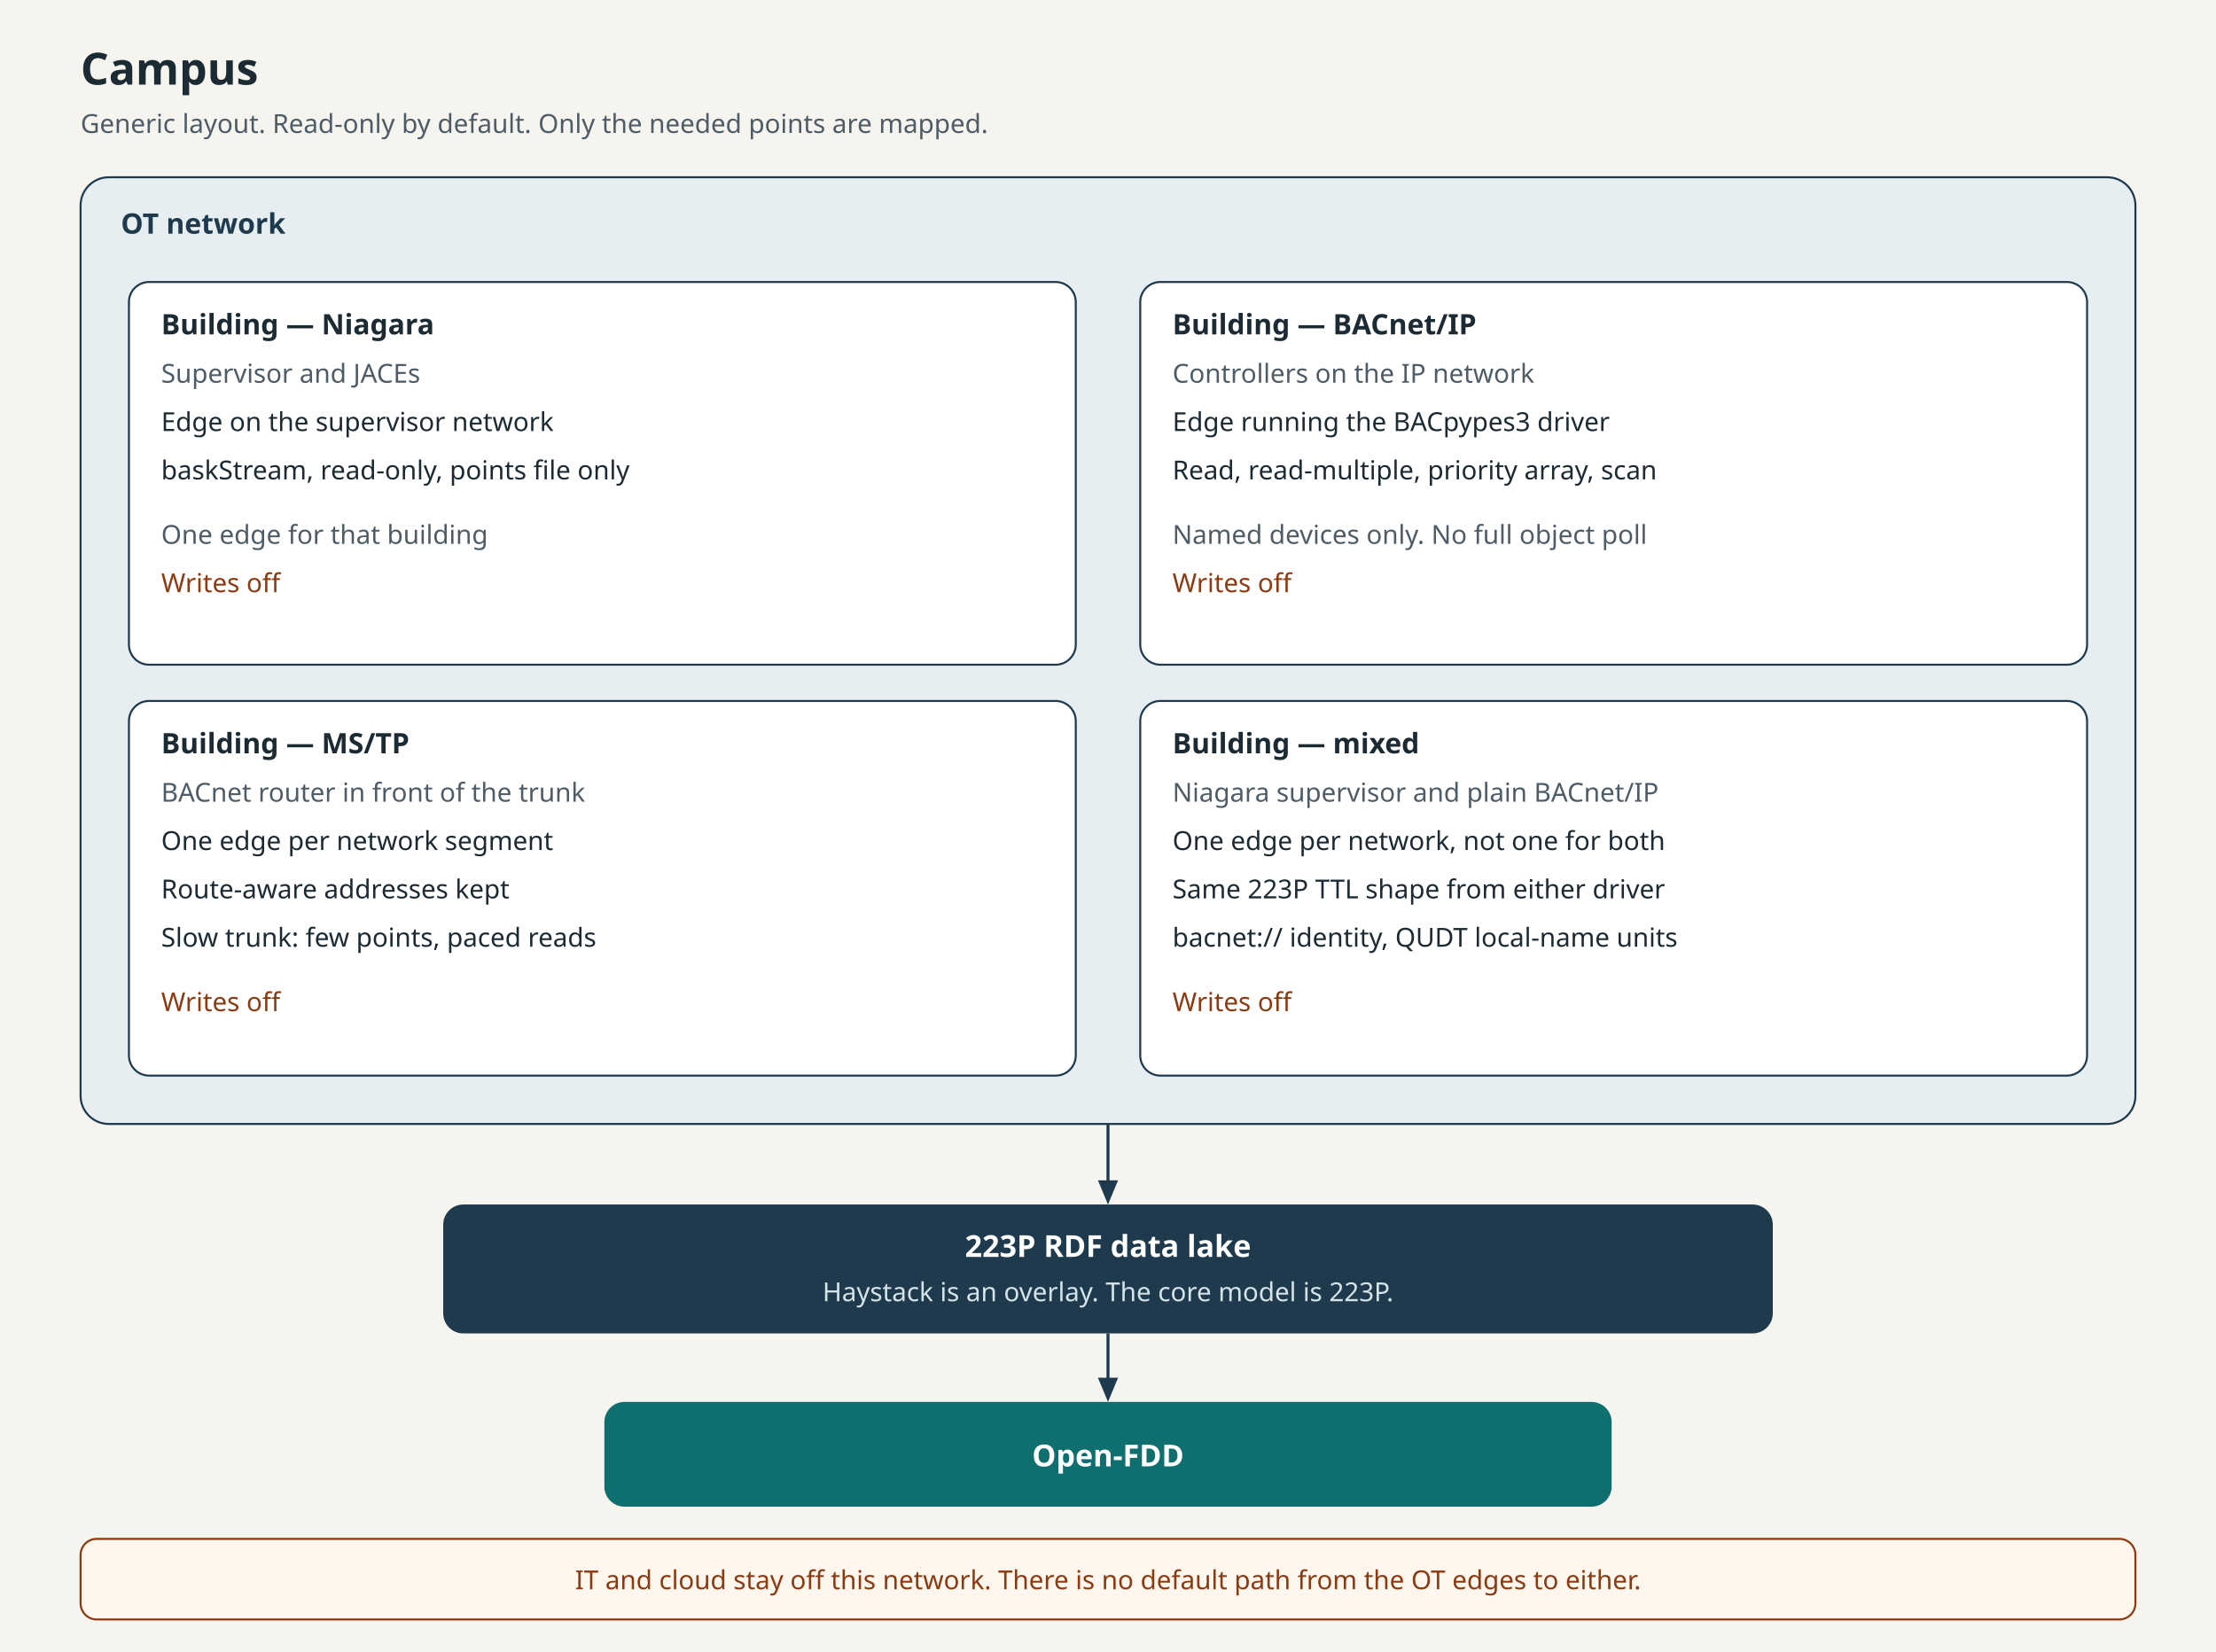
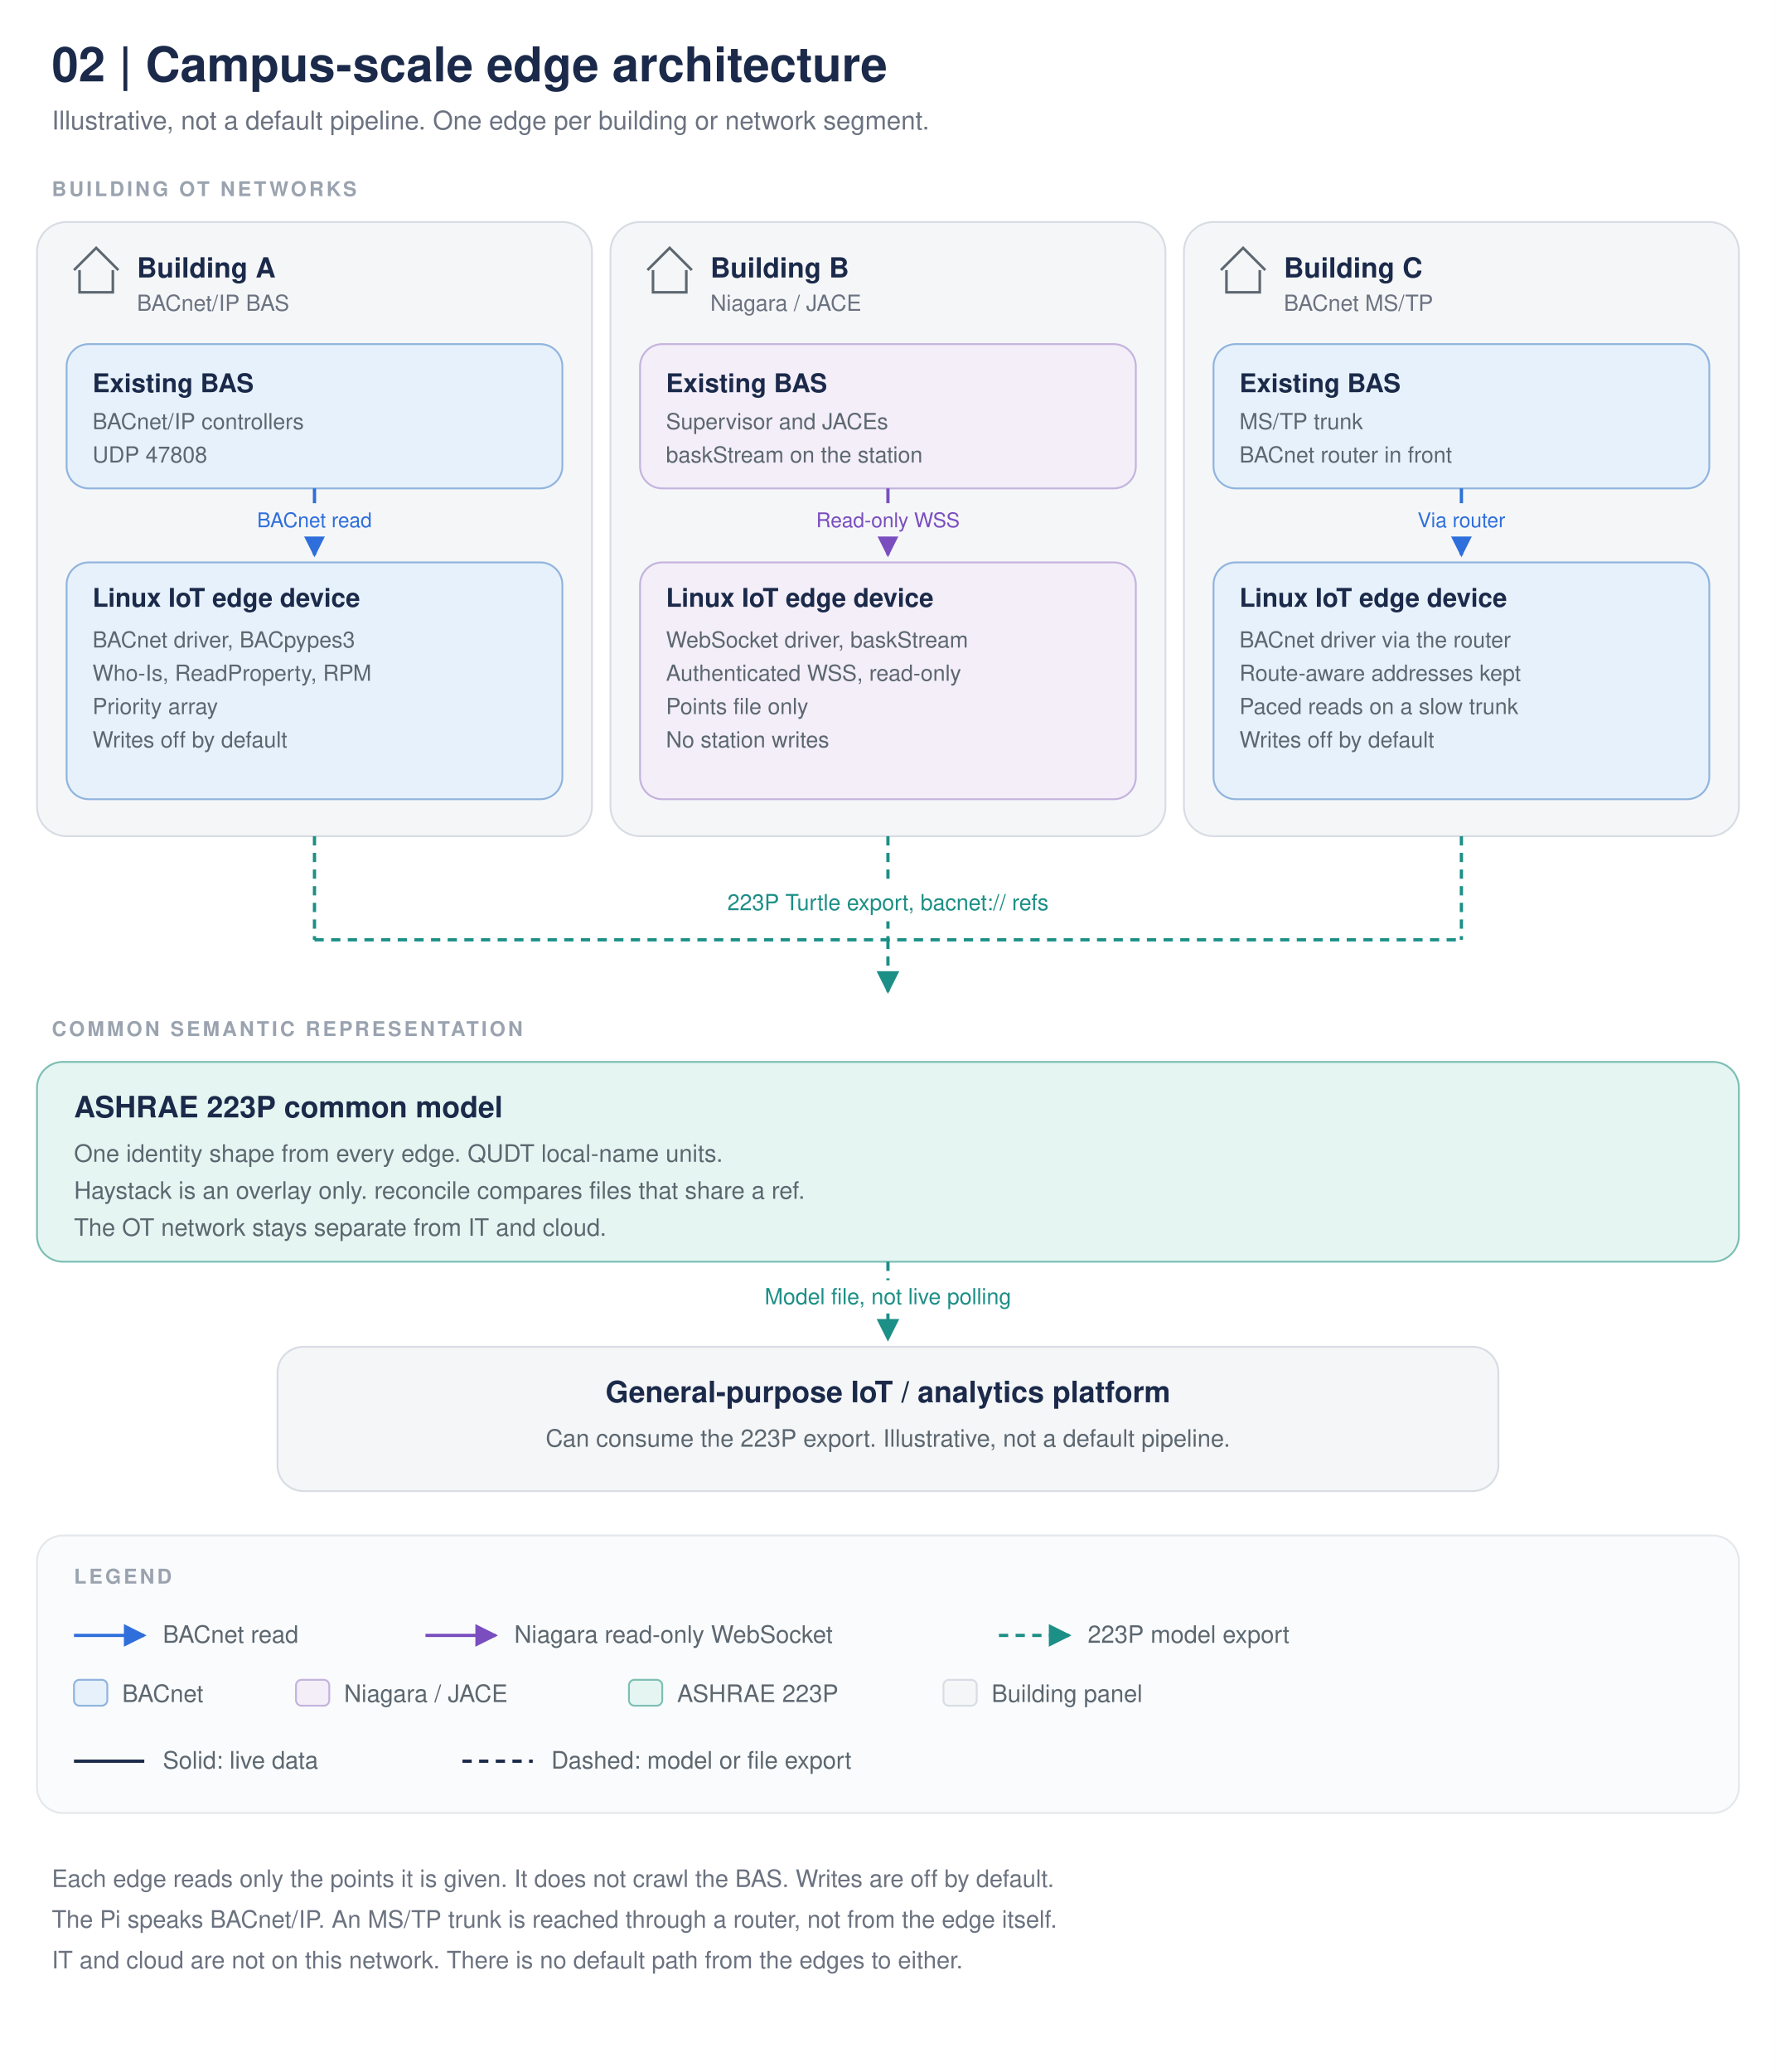
- <svg xmlns="http://www.w3.org/2000/svg" width="1100" height="820" viewBox="0 0 1100 820" role="img" aria-labelledby="title desc">
-   <rect width="1100" height="820" fill="#f6f4ef" />
-   <text x="40" y="42" font-family="Segoe UI, sans-serif" font-size="22" font-weight="700" fill="#1c2b33">Campus</text>
-   <text x="40" y="66" font-family="Segoe UI, sans-serif" font-size="13" fill="#4d5c66">Generic layout. Read-only by default. Only the needed points are mapped.</text>
-   <rect x="40" y="88" width="1020" height="470" rx="14" fill="#e7eef2" stroke="#1f3a4d" />
-   <text x="60" y="116" font-family="Segoe UI, sans-serif" font-size="14" font-weight="700" fill="#1f3a4d">OT network</text>
-   <rect x="64" y="140" width="470" height="190" rx="10" fill="#ffffff" stroke="#1f3a4d" />
-   <text x="80" y="166" font-family="Segoe UI, sans-serif" font-size="14" font-weight="700" fill="#1c2b33">Building — Niagara</text>
-   <text x="80" y="190" font-family="Segoe UI, sans-serif" font-size="13" fill="#4d5c66">Supervisor and JACEs</text>
-   <text x="80" y="214" font-family="Segoe UI, sans-serif" font-size="13" fill="#1c2b33">Edge on the supervisor network</text>
-   <text x="80" y="238" font-family="Segoe UI, sans-serif" font-size="13" fill="#1c2b33">baskStream, read-only, points file only</text>
-   <text x="80" y="270" font-family="Segoe UI, sans-serif" font-size="13" fill="#4d5c66">One edge for that building</text>
-   <text x="80" y="294" font-family="Segoe UI, sans-serif" font-size="13" fill="#8a3b12">Writes off</text>
-   <rect x="566" y="140" width="470" height="190" rx="10" fill="#ffffff" stroke="#1f3a4d" />
-   <text x="582" y="166" font-family="Segoe UI, sans-serif" font-size="14" font-weight="700" fill="#1c2b33">Building — BACnet/IP</text>
-   <text x="582" y="190" font-family="Segoe UI, sans-serif" font-size="13" fill="#4d5c66">Controllers on the IP network</text>
-   <text x="582" y="214" font-family="Segoe UI, sans-serif" font-size="13" fill="#1c2b33">Edge running the BACpypes3 driver</text>
-   <text x="582" y="238" font-family="Segoe UI, sans-serif" font-size="13" fill="#1c2b33">Read, read-multiple, priority array, scan</text>
-   <text x="582" y="270" font-family="Segoe UI, sans-serif" font-size="13" fill="#4d5c66">Named devices only. No full object poll</text>
-   <text x="582" y="294" font-family="Segoe UI, sans-serif" font-size="13" fill="#8a3b12">Writes off</text>
-   <rect x="64" y="348" width="470" height="186" rx="10" fill="#ffffff" stroke="#1f3a4d" />
-   <text x="80" y="374" font-family="Segoe UI, sans-serif" font-size="14" font-weight="700" fill="#1c2b33">Building — MS/TP</text>
-   <text x="80" y="398" font-family="Segoe UI, sans-serif" font-size="13" fill="#4d5c66">BACnet router in front of the trunk</text>
-   <text x="80" y="422" font-family="Segoe UI, sans-serif" font-size="13" fill="#1c2b33">One edge per network segment</text>
-   <text x="80" y="446" font-family="Segoe UI, sans-serif" font-size="13" fill="#1c2b33">Route-aware addresses kept</text>
-   <text x="80" y="470" font-family="Segoe UI, sans-serif" font-size="13" fill="#1c2b33">Slow trunk: few points, paced reads</text>
-   <text x="80" y="502" font-family="Segoe UI, sans-serif" font-size="13" fill="#8a3b12">Writes off</text>
-   <rect x="566" y="348" width="470" height="186" rx="10" fill="#ffffff" stroke="#1f3a4d" />
-   <text x="582" y="374" font-family="Segoe UI, sans-serif" font-size="14" font-weight="700" fill="#1c2b33">Building — mixed</text>
-   <text x="582" y="398" font-family="Segoe UI, sans-serif" font-size="13" fill="#4d5c66">Niagara supervisor and plain BACnet/IP</text>
-   <text x="582" y="422" font-family="Segoe UI, sans-serif" font-size="13" fill="#1c2b33">One edge per network, not one for both</text>
-   <text x="582" y="446" font-family="Segoe UI, sans-serif" font-size="13" fill="#1c2b33">Same 223P TTL shape from either driver</text>
-   <text x="582" y="470" font-family="Segoe UI, sans-serif" font-size="13" fill="#1c2b33">bacnet:// identity, QUDT local-name units</text>
-   <text x="582" y="502" font-family="Segoe UI, sans-serif" font-size="13" fill="#8a3b12">Writes off</text>
-   <line x1="550" y1="558" x2="550" y2="590" stroke="#1f3a4d" stroke-width="1.5" />
-   <polygon points="550,598 545,586 555,586" fill="#1f3a4d" />
-   <rect x="220" y="598" width="660" height="64" rx="10" fill="#1f3a4d" />
-   <text x="550" y="624" text-anchor="middle" font-family="Segoe UI, sans-serif" font-size="15" font-weight="700" fill="#ffffff">223P RDF data lake</text>
-   <text x="550" y="646" text-anchor="middle" font-family="Segoe UI, sans-serif" font-size="13" fill="#d5e4ea">Haystack is an overlay. The core model is 223P.</text>
-   <line x1="550" y1="662" x2="550" y2="688" stroke="#1f3a4d" stroke-width="1.5" />
-   <polygon points="550,696 545,684 555,684" fill="#1f3a4d" />
-   <rect x="300" y="696" width="500" height="52" rx="10" fill="#0f6e6e" />
-   <text x="550" y="728" text-anchor="middle" font-family="Segoe UI, sans-serif" font-size="15" font-weight="700" fill="#ffffff">Open-FDD</text>
-   <rect x="40" y="764" width="1020" height="40" rx="8" fill="#fff6ee" stroke="#8a3b12" />
-   <text x="550" y="789" text-anchor="middle" font-family="Segoe UI, sans-serif" font-size="13" fill="#8a3b12">IT and cloud stay off this network. There is no default path from the OT edges to either.</text>
+ <svg xmlns="http://www.w3.org/2000/svg" width="960" height="1120" viewBox="0 0 960 1120" role="img" aria-labelledby="title desc">
+   <rect width="960" height="1120" fill="#ffffff" />
+   <defs>
+     <marker id="b" viewBox="0 0 10 10" refX="9" refY="5" markerWidth="7" markerHeight="7" orient="auto-start-reverse">
+       <path d="M0 0 L10 5 L0 10 Z" fill="#2F6FDB" />
+     </marker>
+     <marker id="p" viewBox="0 0 10 10" refX="9" refY="5" markerWidth="7" markerHeight="7" orient="auto-start-reverse">
+       <path d="M0 0 L10 5 L0 10 Z" fill="#7A4EBF" />
+     </marker>
+     <marker id="t" viewBox="0 0 10 10" refX="9" refY="5" markerWidth="7" markerHeight="7" orient="auto-start-reverse">
+       <path d="M0 0 L10 5 L0 10 Z" fill="#1C8F86" />
+     </marker>
+   </defs>
+   <text x="28" y="44" font-family="Segoe UI, Helvetica, Arial, sans-serif" font-size="26" font-weight="700" fill="#1B2A4A">02 | Campus-scale edge architecture</text>
+   <text x="28" y="70" font-family="Segoe UI, Helvetica, Arial, sans-serif" font-size="14" fill="#6B7280">Illustrative, not a default pipeline. One edge per building or network segment.</text>
+   <text x="28" y="106" font-family="Segoe UI, Helvetica, Arial, sans-serif" font-size="11" font-weight="700" letter-spacing="1.4" fill="#9AA3AF">BUILDING OT NETWORKS</text>
+   <rect x="20" y="120" width="300" height="332" rx="16" fill="#F5F6F8" stroke="#D8DCE3" />
+   <path d="M40 146 L52 134 L64 146" fill="none" stroke="#5C6770" stroke-width="1.4" />
+   <path d="M43 146 V158 H61 V146" fill="none" stroke="#5C6770" stroke-width="1.4" />
+   <text x="74" y="150" font-family="Segoe UI, Helvetica, Arial, sans-serif" font-size="15" font-weight="700" fill="#1B2A4A">Building A</text>
+   <text x="74" y="168" font-family="Segoe UI, Helvetica, Arial, sans-serif" font-size="12" fill="#6B7280">BACnet/IP BAS</text>
+   <rect x="36" y="186" width="268" height="78" rx="12" fill="#E7F1FB" stroke="#8FB4DE" />
+   <text x="50" y="212" font-family="Segoe UI, Helvetica, Arial, sans-serif" font-size="14" font-weight="700" fill="#1B2A4A">Existing BAS</text>
+   <text x="50" y="232" font-family="Segoe UI, Helvetica, Arial, sans-serif" font-size="12" fill="#5C6770">BACnet/IP controllers</text>
+   <text x="50" y="250" font-family="Segoe UI, Helvetica, Arial, sans-serif" font-size="12" fill="#5C6770">UDP 47808</text>
+   <line x1="170" y1="264" x2="170" y2="300" stroke="#2F6FDB" stroke-width="1.75" marker-end="url(#b)" />
+   <rect x="118" y="272" width="104" height="18" rx="5" fill="#F5F6F8" />
+   <text x="170" y="285" text-anchor="middle" font-family="Segoe UI, Helvetica, Arial, sans-serif" font-size="11" fill="#2F6FDB">BACnet read</text>
+   <rect x="36" y="304" width="268" height="128" rx="12" fill="#E7F1FB" stroke="#8FB4DE" />
+   <text x="50" y="328" font-family="Segoe UI, Helvetica, Arial, sans-serif" font-size="14" font-weight="700" fill="#1B2A4A">Linux IoT edge device</text>
+   <text x="50" y="350" font-family="Segoe UI, Helvetica, Arial, sans-serif" font-size="12" fill="#5C6770">BACnet driver, BACpypes3</text>
+   <text x="50" y="368" font-family="Segoe UI, Helvetica, Arial, sans-serif" font-size="12" fill="#5C6770">Who-Is, ReadProperty, RPM</text>
+   <text x="50" y="386" font-family="Segoe UI, Helvetica, Arial, sans-serif" font-size="12" fill="#5C6770">Priority array</text>
+   <text x="50" y="404" font-family="Segoe UI, Helvetica, Arial, sans-serif" font-size="12" fill="#5C6770">Writes off by default</text>
+   <rect x="330" y="120" width="300" height="332" rx="16" fill="#F5F6F8" stroke="#D8DCE3" />
+   <path d="M350 146 L362 134 L374 146" fill="none" stroke="#5C6770" stroke-width="1.4" />
+   <path d="M353 146 V158 H371 V146" fill="none" stroke="#5C6770" stroke-width="1.4" />
+   <text x="384" y="150" font-family="Segoe UI, Helvetica, Arial, sans-serif" font-size="15" font-weight="700" fill="#1B2A4A">Building B</text>
+   <text x="384" y="168" font-family="Segoe UI, Helvetica, Arial, sans-serif" font-size="12" fill="#6B7280">Niagara / JACE</text>
+   <rect x="346" y="186" width="268" height="78" rx="12" fill="#F3EEF8" stroke="#C4B3DE" />
+   <text x="360" y="212" font-family="Segoe UI, Helvetica, Arial, sans-serif" font-size="14" font-weight="700" fill="#1B2A4A">Existing BAS</text>
+   <text x="360" y="232" font-family="Segoe UI, Helvetica, Arial, sans-serif" font-size="12" fill="#5C6770">Supervisor and JACEs</text>
+   <text x="360" y="250" font-family="Segoe UI, Helvetica, Arial, sans-serif" font-size="12" fill="#5C6770">baskStream on the station</text>
+   <line x1="480" y1="264" x2="480" y2="300" stroke="#7A4EBF" stroke-width="1.75" marker-end="url(#p)" />
+   <rect x="418" y="272" width="124" height="18" rx="5" fill="#F5F6F8" />
+   <text x="480" y="285" text-anchor="middle" font-family="Segoe UI, Helvetica, Arial, sans-serif" font-size="11" fill="#7A4EBF">Read-only WSS</text>
+   <rect x="346" y="304" width="268" height="128" rx="12" fill="#F3EEF8" stroke="#C4B3DE" />
+   <text x="360" y="328" font-family="Segoe UI, Helvetica, Arial, sans-serif" font-size="14" font-weight="700" fill="#1B2A4A">Linux IoT edge device</text>
+   <text x="360" y="350" font-family="Segoe UI, Helvetica, Arial, sans-serif" font-size="12" fill="#5C6770">WebSocket driver, baskStream</text>
+   <text x="360" y="368" font-family="Segoe UI, Helvetica, Arial, sans-serif" font-size="12" fill="#5C6770">Authenticated WSS, read-only</text>
+   <text x="360" y="386" font-family="Segoe UI, Helvetica, Arial, sans-serif" font-size="12" fill="#5C6770">Points file only</text>
+   <text x="360" y="404" font-family="Segoe UI, Helvetica, Arial, sans-serif" font-size="12" fill="#5C6770">No station writes</text>
+   <rect x="640" y="120" width="300" height="332" rx="16" fill="#F5F6F8" stroke="#D8DCE3" />
+   <path d="M660 146 L672 134 L684 146" fill="none" stroke="#5C6770" stroke-width="1.4" />
+   <path d="M663 146 V158 H681 V146" fill="none" stroke="#5C6770" stroke-width="1.4" />
+   <text x="694" y="150" font-family="Segoe UI, Helvetica, Arial, sans-serif" font-size="15" font-weight="700" fill="#1B2A4A">Building C</text>
+   <text x="694" y="168" font-family="Segoe UI, Helvetica, Arial, sans-serif" font-size="12" fill="#6B7280">BACnet MS/TP</text>
+   <rect x="656" y="186" width="268" height="78" rx="12" fill="#E7F1FB" stroke="#8FB4DE" />
+   <text x="670" y="212" font-family="Segoe UI, Helvetica, Arial, sans-serif" font-size="14" font-weight="700" fill="#1B2A4A">Existing BAS</text>
+   <text x="670" y="232" font-family="Segoe UI, Helvetica, Arial, sans-serif" font-size="12" fill="#5C6770">MS/TP trunk</text>
+   <text x="670" y="250" font-family="Segoe UI, Helvetica, Arial, sans-serif" font-size="12" fill="#5C6770">BACnet router in front</text>
+   <line x1="790" y1="264" x2="790" y2="300" stroke="#2F6FDB" stroke-width="1.75" marker-end="url(#b)" />
+   <rect x="738" y="272" width="104" height="18" rx="5" fill="#F5F6F8" />
+   <text x="790" y="285" text-anchor="middle" font-family="Segoe UI, Helvetica, Arial, sans-serif" font-size="11" fill="#2F6FDB">Via router</text>
+   <rect x="656" y="304" width="268" height="128" rx="12" fill="#E7F1FB" stroke="#8FB4DE" />
+   <text x="670" y="328" font-family="Segoe UI, Helvetica, Arial, sans-serif" font-size="14" font-weight="700" fill="#1B2A4A">Linux IoT edge device</text>
+   <text x="670" y="350" font-family="Segoe UI, Helvetica, Arial, sans-serif" font-size="12" fill="#5C6770">BACnet driver via the router</text>
+   <text x="670" y="368" font-family="Segoe UI, Helvetica, Arial, sans-serif" font-size="12" fill="#5C6770">Route-aware addresses kept</text>
+   <text x="670" y="386" font-family="Segoe UI, Helvetica, Arial, sans-serif" font-size="12" fill="#5C6770">Paced reads on a slow trunk</text>
+   <text x="670" y="404" font-family="Segoe UI, Helvetica, Arial, sans-serif" font-size="12" fill="#5C6770">Writes off by default</text>
+   <line x1="170" y1="452" x2="170" y2="508" stroke="#1C8F86" stroke-width="1.75" stroke-dasharray="5 4" />
+   <line x1="480" y1="452" x2="480" y2="508" stroke="#1C8F86" stroke-width="1.75" stroke-dasharray="5 4" />
+   <line x1="790" y1="452" x2="790" y2="508" stroke="#1C8F86" stroke-width="1.75" stroke-dasharray="5 4" />
+   <line x1="170" y1="508" x2="790" y2="508" stroke="#1C8F86" stroke-width="1.75" stroke-dasharray="5 4" />
+   <line x1="480" y1="508" x2="480" y2="536" stroke="#1C8F86" stroke-width="1.75" stroke-dasharray="5 4" marker-end="url(#t)" />
+   <rect x="360" y="478" width="240" height="20" rx="5" fill="#ffffff" />
+   <text x="480" y="492" text-anchor="middle" font-family="Segoe UI, Helvetica, Arial, sans-serif" font-size="12" fill="#1C8F86">223P Turtle export, bacnet:// refs</text>
+   <text x="28" y="560" font-family="Segoe UI, Helvetica, Arial, sans-serif" font-size="11" font-weight="700" letter-spacing="1.4" fill="#9AA3AF">COMMON SEMANTIC REPRESENTATION</text>
+   <rect x="20" y="574" width="920" height="108" rx="14" fill="#E5F6F2" stroke="#7DBFB4" />
+   <text x="40" y="604" font-family="Segoe UI, Helvetica, Arial, sans-serif" font-size="16" font-weight="700" fill="#1B2A4A">ASHRAE 223P common model</text>
+   <text x="40" y="628" font-family="Segoe UI, Helvetica, Arial, sans-serif" font-size="13" fill="#5C6770">One identity shape from every edge. QUDT local-name units.</text>
+   <text x="40" y="648" font-family="Segoe UI, Helvetica, Arial, sans-serif" font-size="13" fill="#5C6770">Haystack is an overlay only. reconcile compares files that share a ref.</text>
+   <text x="40" y="668" font-family="Segoe UI, Helvetica, Arial, sans-serif" font-size="13" fill="#5C6770">The OT network stays separate from IT and cloud.</text>
+   <line x1="480" y1="682" x2="480" y2="724" stroke="#1C8F86" stroke-width="1.75" stroke-dasharray="5 4" marker-end="url(#t)" />
+   <rect x="392" y="692" width="176" height="18" rx="5" fill="#ffffff" />
+   <text x="480" y="705" text-anchor="middle" font-family="Segoe UI, Helvetica, Arial, sans-serif" font-size="12" fill="#1C8F86">Model file, not live polling</text>
+   <rect x="150" y="728" width="660" height="78" rx="14" fill="#F5F6F8" stroke="#D8DCE3" />
+   <text x="480" y="758" text-anchor="middle" font-family="Segoe UI, Helvetica, Arial, sans-serif" font-size="16" font-weight="700" fill="#1B2A4A">General-purpose IoT / analytics platform</text>
+   <text x="480" y="782" text-anchor="middle" font-family="Segoe UI, Helvetica, Arial, sans-serif" font-size="13" fill="#5C6770">Can consume the 223P export. Illustrative, not a default pipeline.</text>
+   <rect x="20" y="830" width="920" height="150" rx="14" fill="#FAFBFC" stroke="#E5E7EB" />
+   <text x="40" y="856" font-family="Segoe UI, Helvetica, Arial, sans-serif" font-size="11" font-weight="700" letter-spacing="1.4" fill="#9AA3AF">LEGEND</text>
+   <line x1="40" y1="884" x2="78" y2="884" stroke="#2F6FDB" stroke-width="1.75" marker-end="url(#b)" />
+   <text x="88" y="888" font-family="Segoe UI, Helvetica, Arial, sans-serif" font-size="13" fill="#5C6770">BACnet read</text>
+   <line x1="230" y1="884" x2="268" y2="884" stroke="#7A4EBF" stroke-width="1.75" marker-end="url(#p)" />
+   <text x="278" y="888" font-family="Segoe UI, Helvetica, Arial, sans-serif" font-size="13" fill="#5C6770">Niagara read-only WebSocket</text>
+   <line x1="540" y1="884" x2="578" y2="884" stroke="#1C8F86" stroke-width="1.75" stroke-dasharray="5 4" marker-end="url(#t)" />
+   <text x="588" y="888" font-family="Segoe UI, Helvetica, Arial, sans-serif" font-size="13" fill="#5C6770">223P model export</text>
+   <rect x="40" y="908" width="18" height="14" rx="3" fill="#E7F1FB" stroke="#8FB4DE" />
+   <text x="66" y="920" font-family="Segoe UI, Helvetica, Arial, sans-serif" font-size="13" fill="#5C6770">BACnet</text>
+   <rect x="160" y="908" width="18" height="14" rx="3" fill="#F3EEF8" stroke="#C4B3DE" />
+   <text x="186" y="920" font-family="Segoe UI, Helvetica, Arial, sans-serif" font-size="13" fill="#5C6770">Niagara / JACE</text>
+   <rect x="340" y="908" width="18" height="14" rx="3" fill="#E5F6F2" stroke="#7DBFB4" />
+   <text x="366" y="920" font-family="Segoe UI, Helvetica, Arial, sans-serif" font-size="13" fill="#5C6770">ASHRAE 223P</text>
+   <rect x="510" y="908" width="18" height="14" rx="3" fill="#F5F6F8" stroke="#D8DCE3" />
+   <text x="536" y="920" font-family="Segoe UI, Helvetica, Arial, sans-serif" font-size="13" fill="#5C6770">Building panel</text>
+   <line x1="40" y1="952" x2="78" y2="952" stroke="#1B2A4A" stroke-width="1.75" />
+   <text x="88" y="956" font-family="Segoe UI, Helvetica, Arial, sans-serif" font-size="13" fill="#5C6770">Solid: live data</text>
+   <line x1="250" y1="952" x2="288" y2="952" stroke="#1B2A4A" stroke-width="1.75" stroke-dasharray="5 4" />
+   <text x="298" y="956" font-family="Segoe UI, Helvetica, Arial, sans-serif" font-size="13" fill="#5C6770">Dashed: model or file export</text>
+   <text x="28" y="1020" font-family="Segoe UI, Helvetica, Arial, sans-serif" font-size="13" fill="#6B7280">Each edge reads only the points it is given. It does not crawl the BAS. Writes are off by default.</text>
+   <text x="28" y="1042" font-family="Segoe UI, Helvetica, Arial, sans-serif" font-size="13" fill="#6B7280">The Pi speaks BACnet/IP. An MS/TP trunk is reached through a router, not from the edge itself.</text>
+   <text x="28" y="1064" font-family="Segoe UI, Helvetica, Arial, sans-serif" font-size="13" fill="#6B7280">IT and cloud are not on this network. There is no default path from the edges to either.</text>
</svg>
